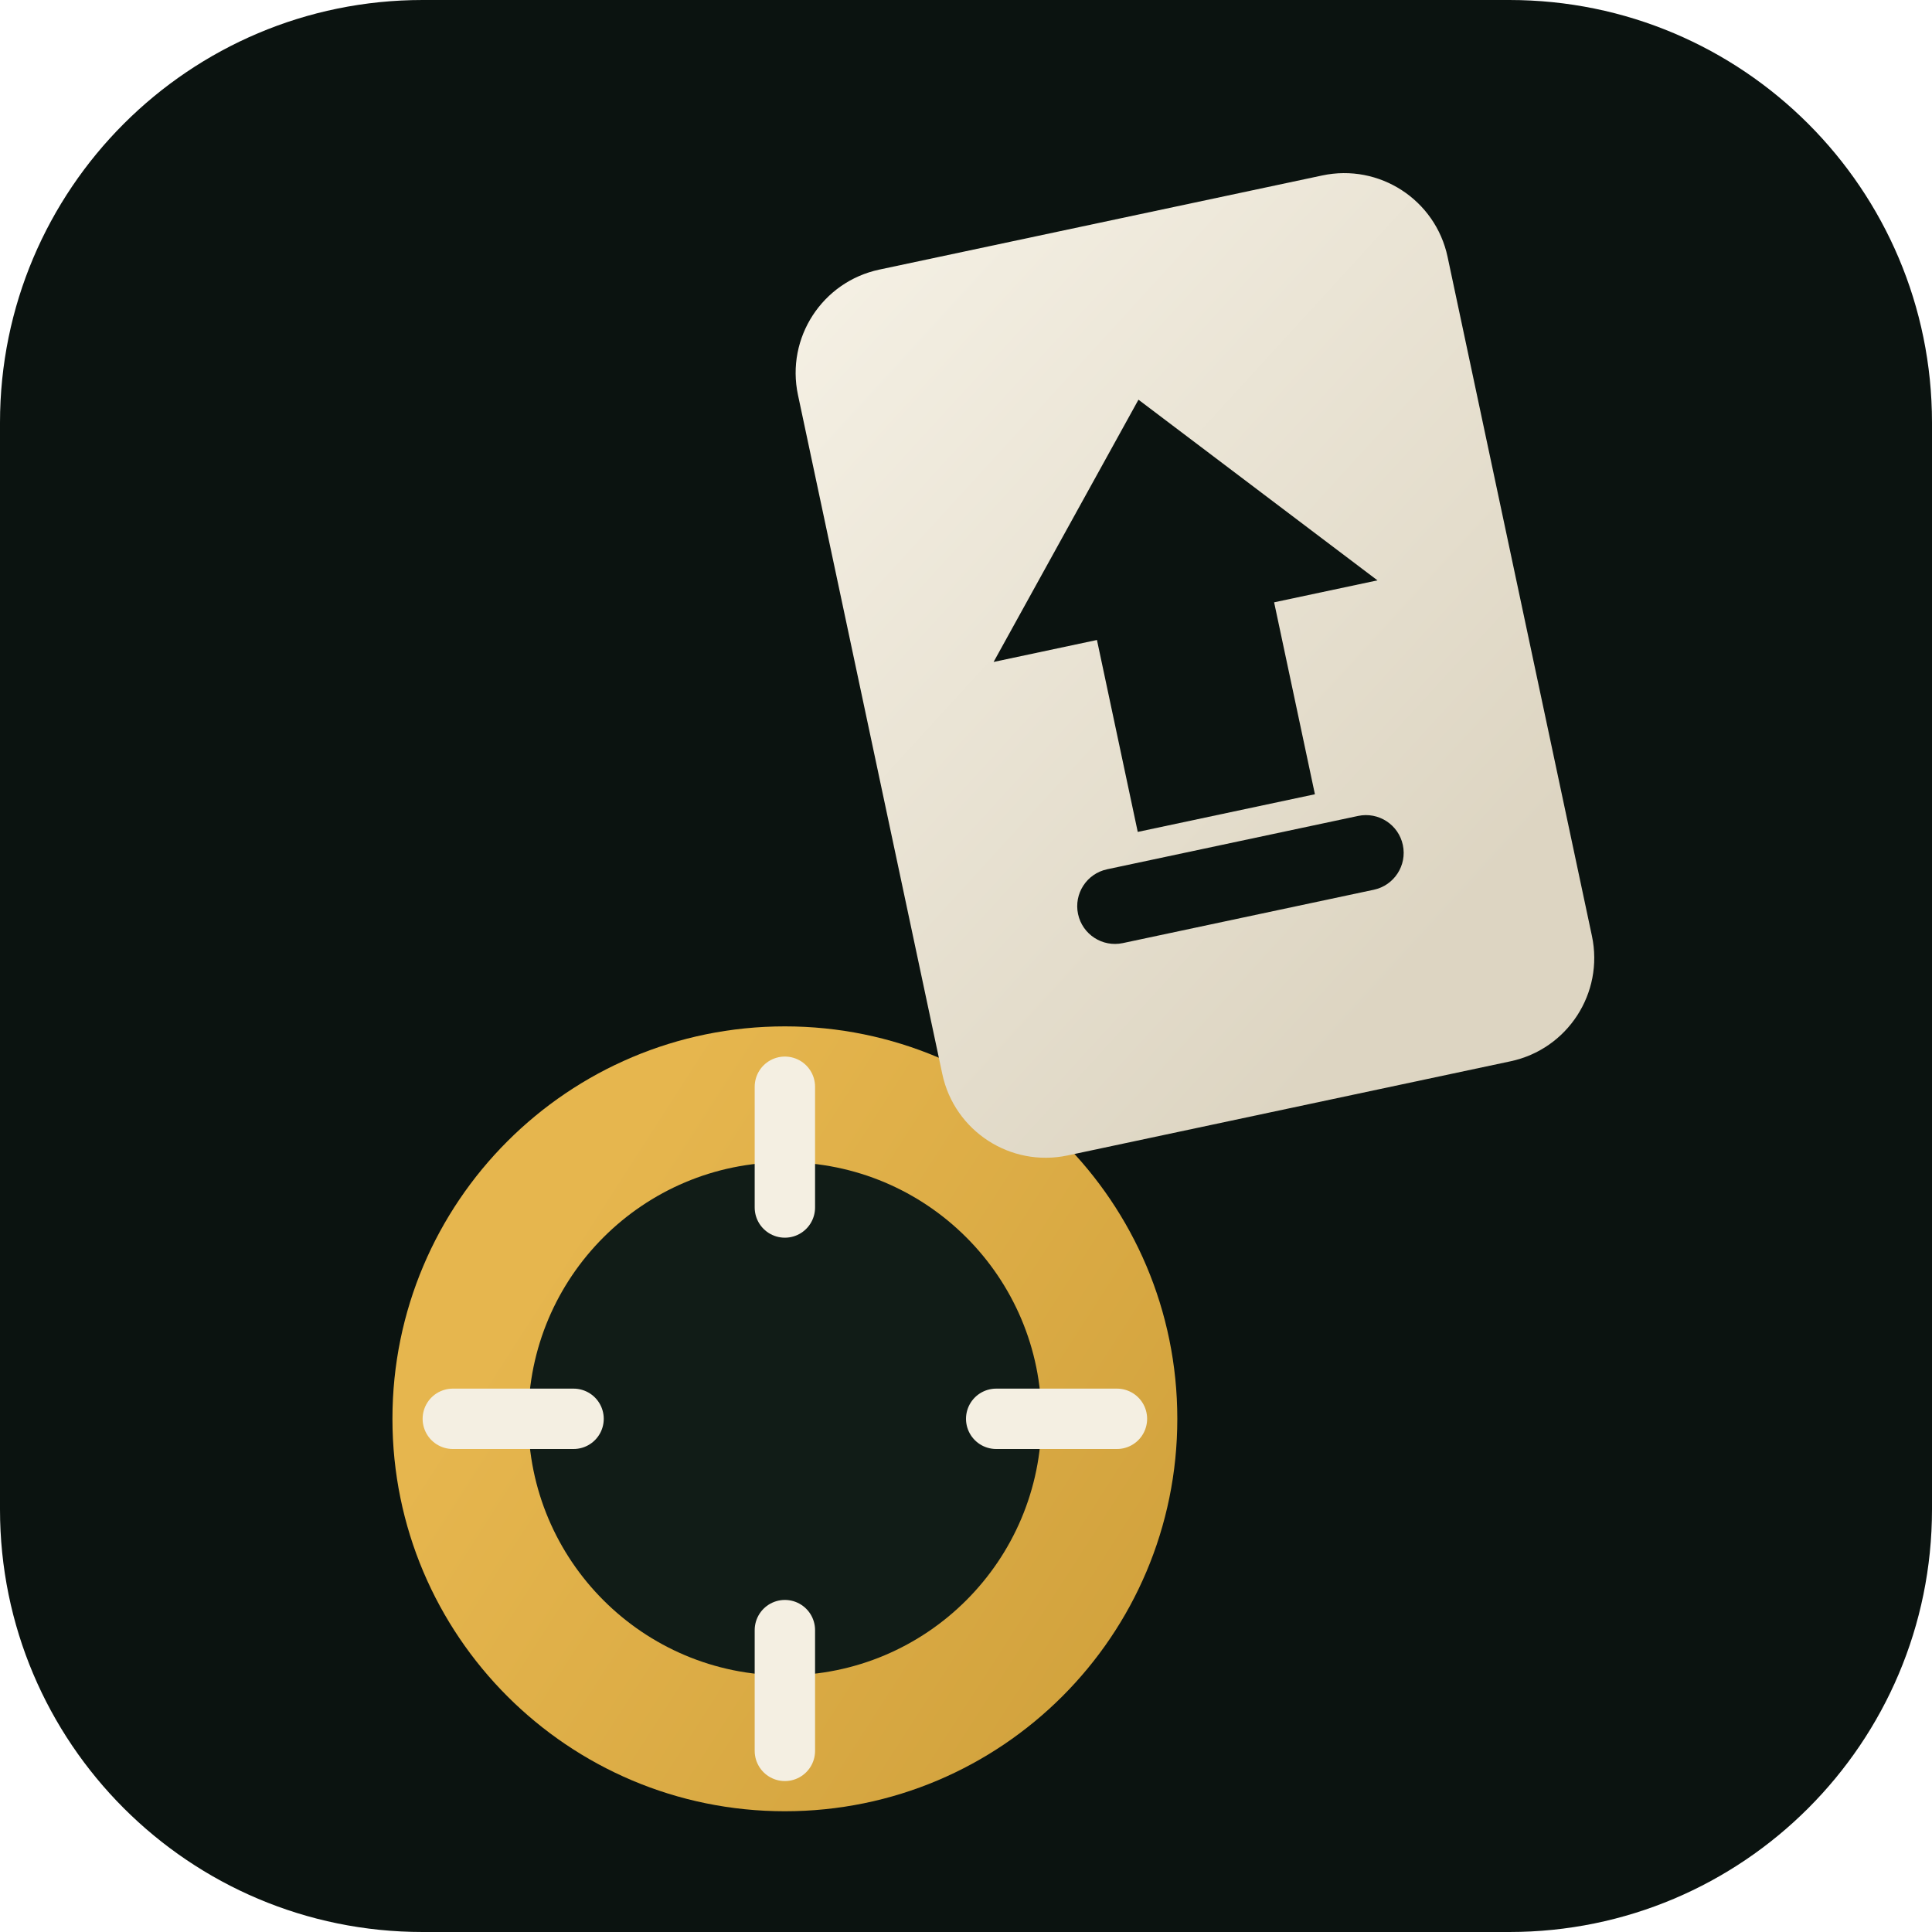
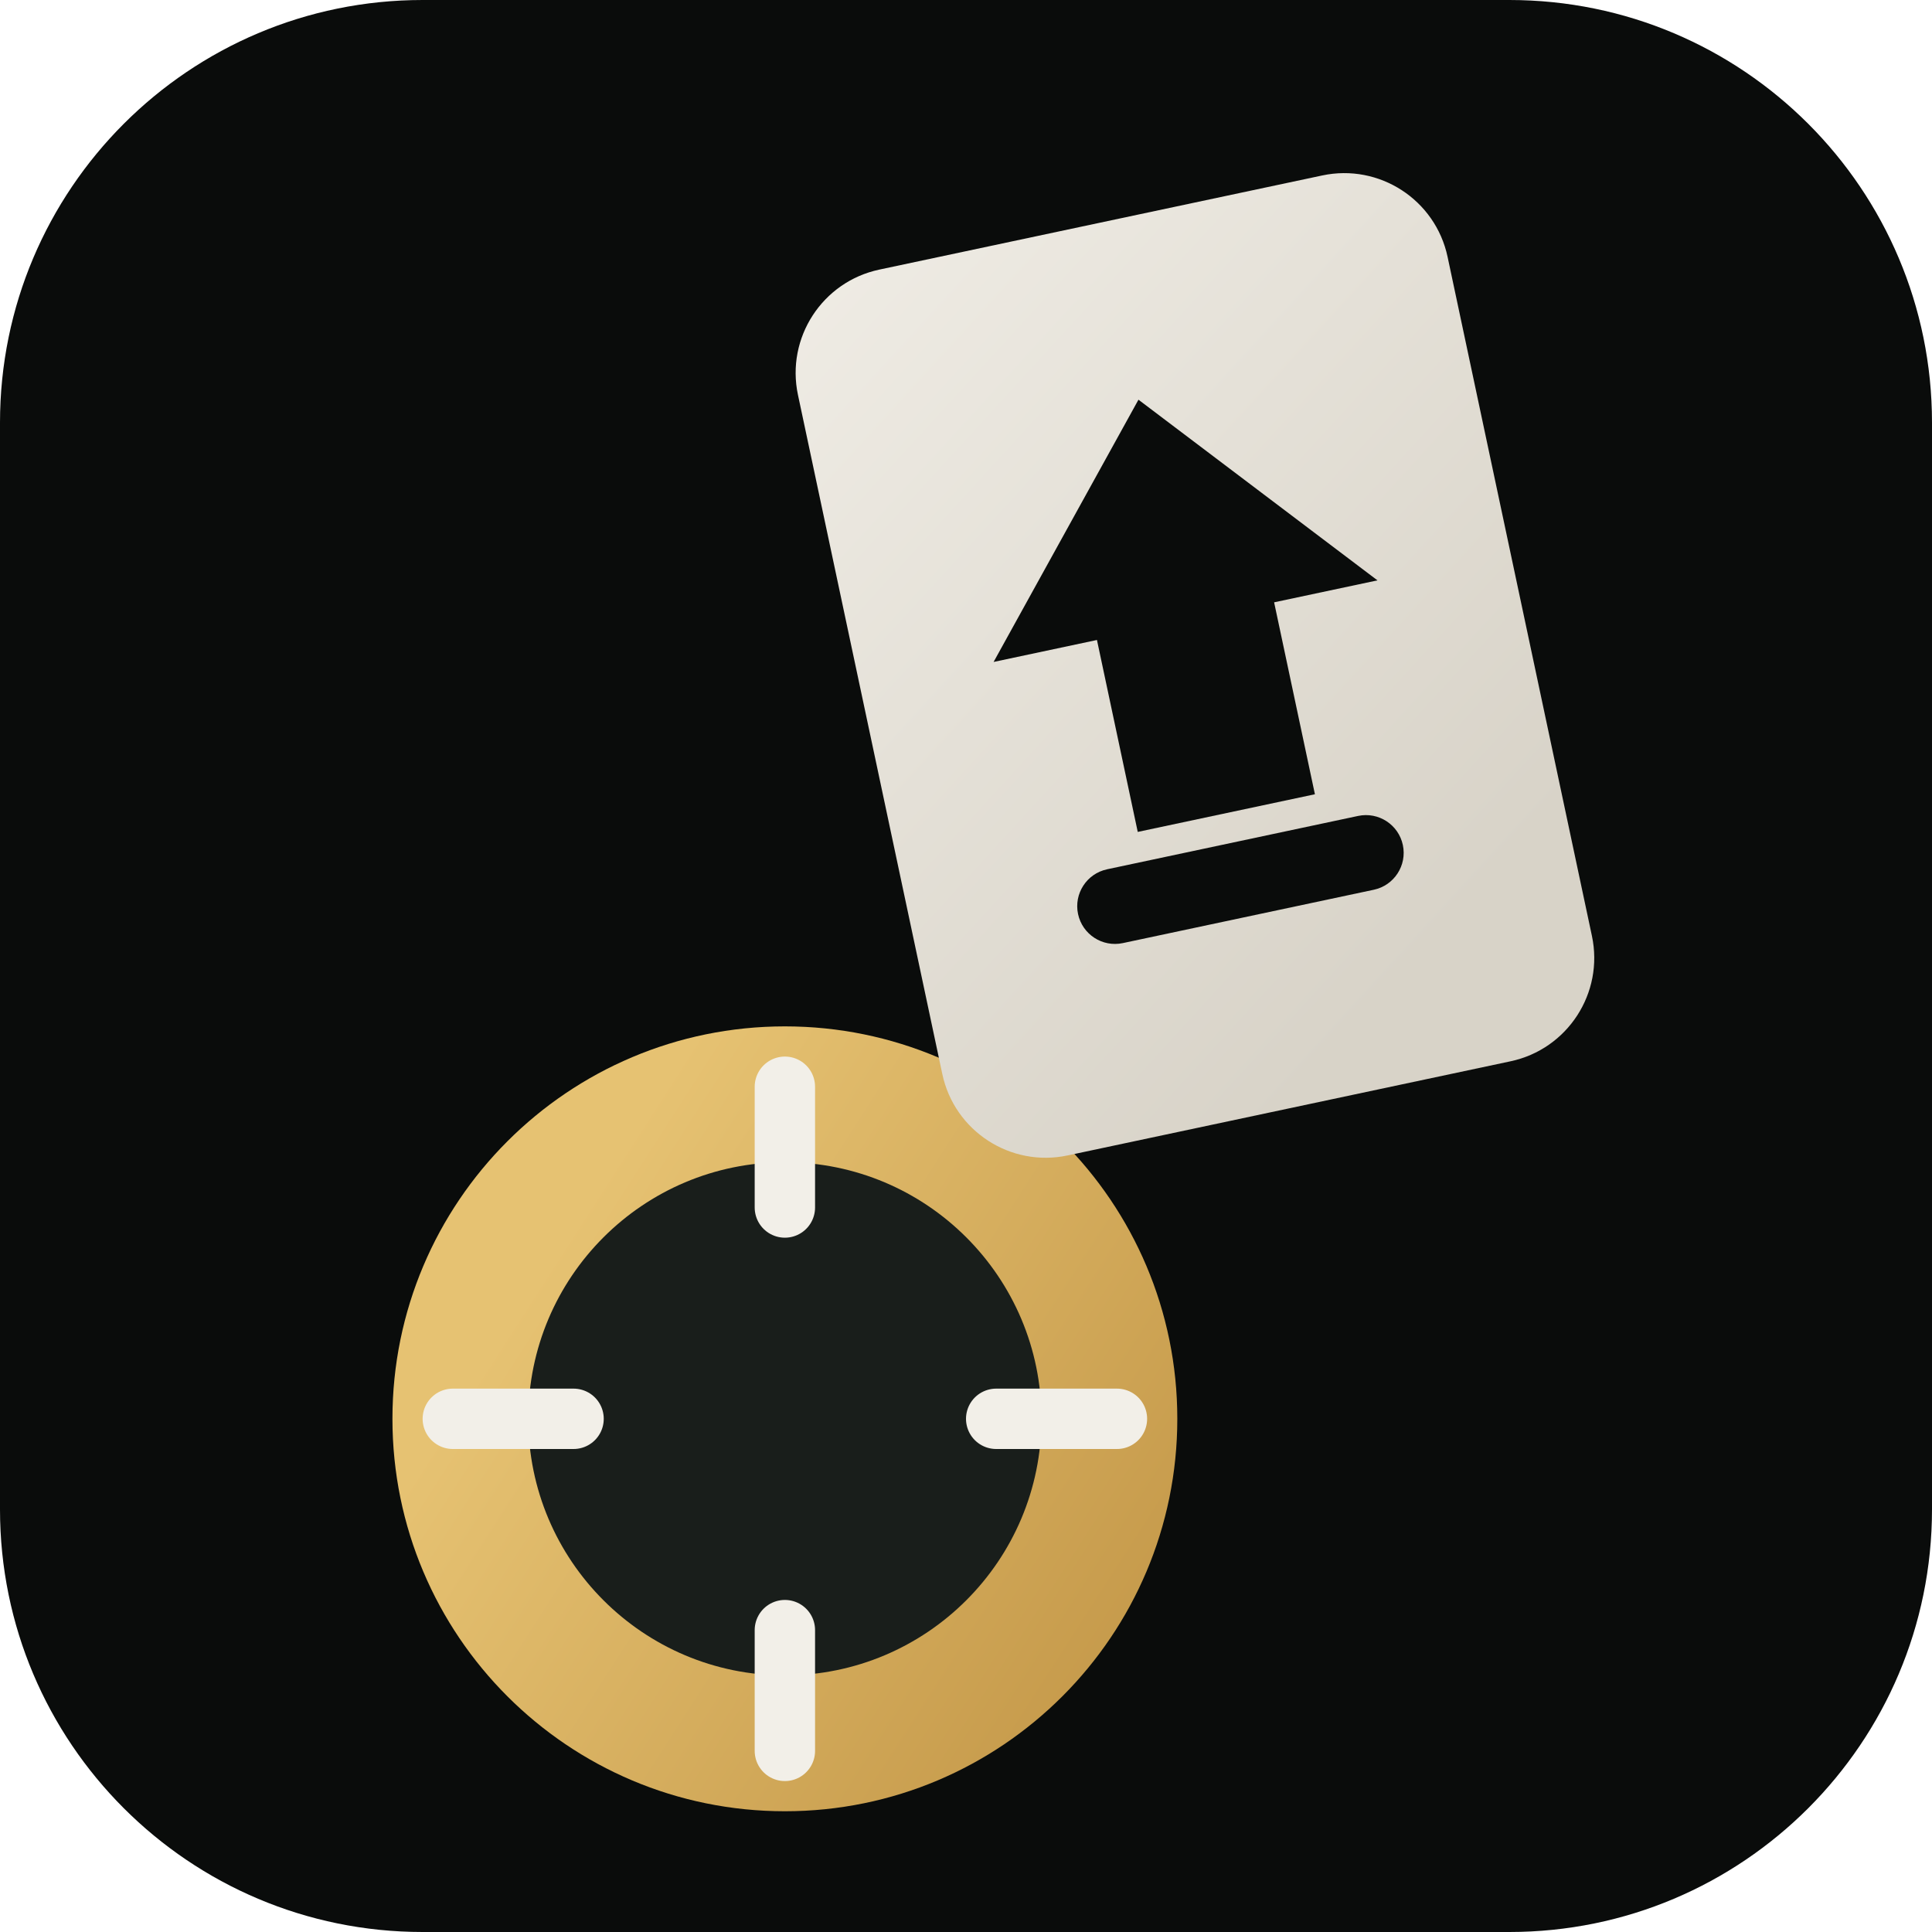
<svg xmlns="http://www.w3.org/2000/svg" viewBox="0 0 64 64" fill="none" role="img" aria-label="HighJack badge mark">
  <defs>
    <linearGradient id="hj-card" x1="24" y1="6" x2="44" y2="34" gradientUnits="userSpaceOnUse">
-       <stop stop-color="#f8f4e9" />
-       <stop offset="1" stop-color="#ddd5c2" />
+       <stop stop-color="#f2efe8" />
+       <stop offset="1" stop-color="#d8d3c8" />
    </linearGradient>
    <linearGradient id="hj-chip" x1="18" y1="42" x2="46" y2="60" gradientUnits="userSpaceOnUse">
-       <stop stop-color="#e6b64e" />
-       <stop offset="1" stop-color="#c99a36" />
+       <stop stop-color="#e6c272" />
+       <stop offset="1" stop-color="#b8893a" />
    </linearGradient>
  </defs>
-   <rect width="64" height="64" rx="14" fill="#0b1310" />
+   <rect width="64" height="64" rx="14" fill="#0a0c0b" />
  <circle cx="26" cy="47" r="13" fill="url(#hj-chip)" />
-   <circle cx="26" cy="47" r="8.5" fill="#111c17" />
-   <g stroke="#f4efe2" stroke-width="2" stroke-linecap="round">
+   <circle cx="26" cy="47" r="8.5" fill="#191e1b" />
+   <g stroke="#f2efe8" stroke-width="2" stroke-linecap="round">
    <path d="M26 36v4" />
    <path d="M37 47h-4" />
    <path d="M15 47h4" />
    <path d="M26 58v-4" />
  </g>
  <g transform="rotate(-12 40 24)">
    <rect x="29" y="7" width="22" height="30" rx="3.5" fill="url(#hj-card)" />
-     <path d="M40 27 L33.5 19.5 H37 V13 H43 V19.5 H46.5 Z" transform="rotate(180 40 20)" fill="#0b1310" />
-     <rect x="34.5" y="28" width="11" height="2.5" rx="1.25" fill="#0b1310" />
+     <path d="M40 27 L33.5 19.5 H37 V13 H43 V19.5 H46.5 Z" transform="rotate(180 40 20)" fill="#0a0c0b" />
+     <rect x="34.5" y="28" width="11" height="2.5" rx="1.25" fill="#0a0c0b" />
  </g>
</svg>
